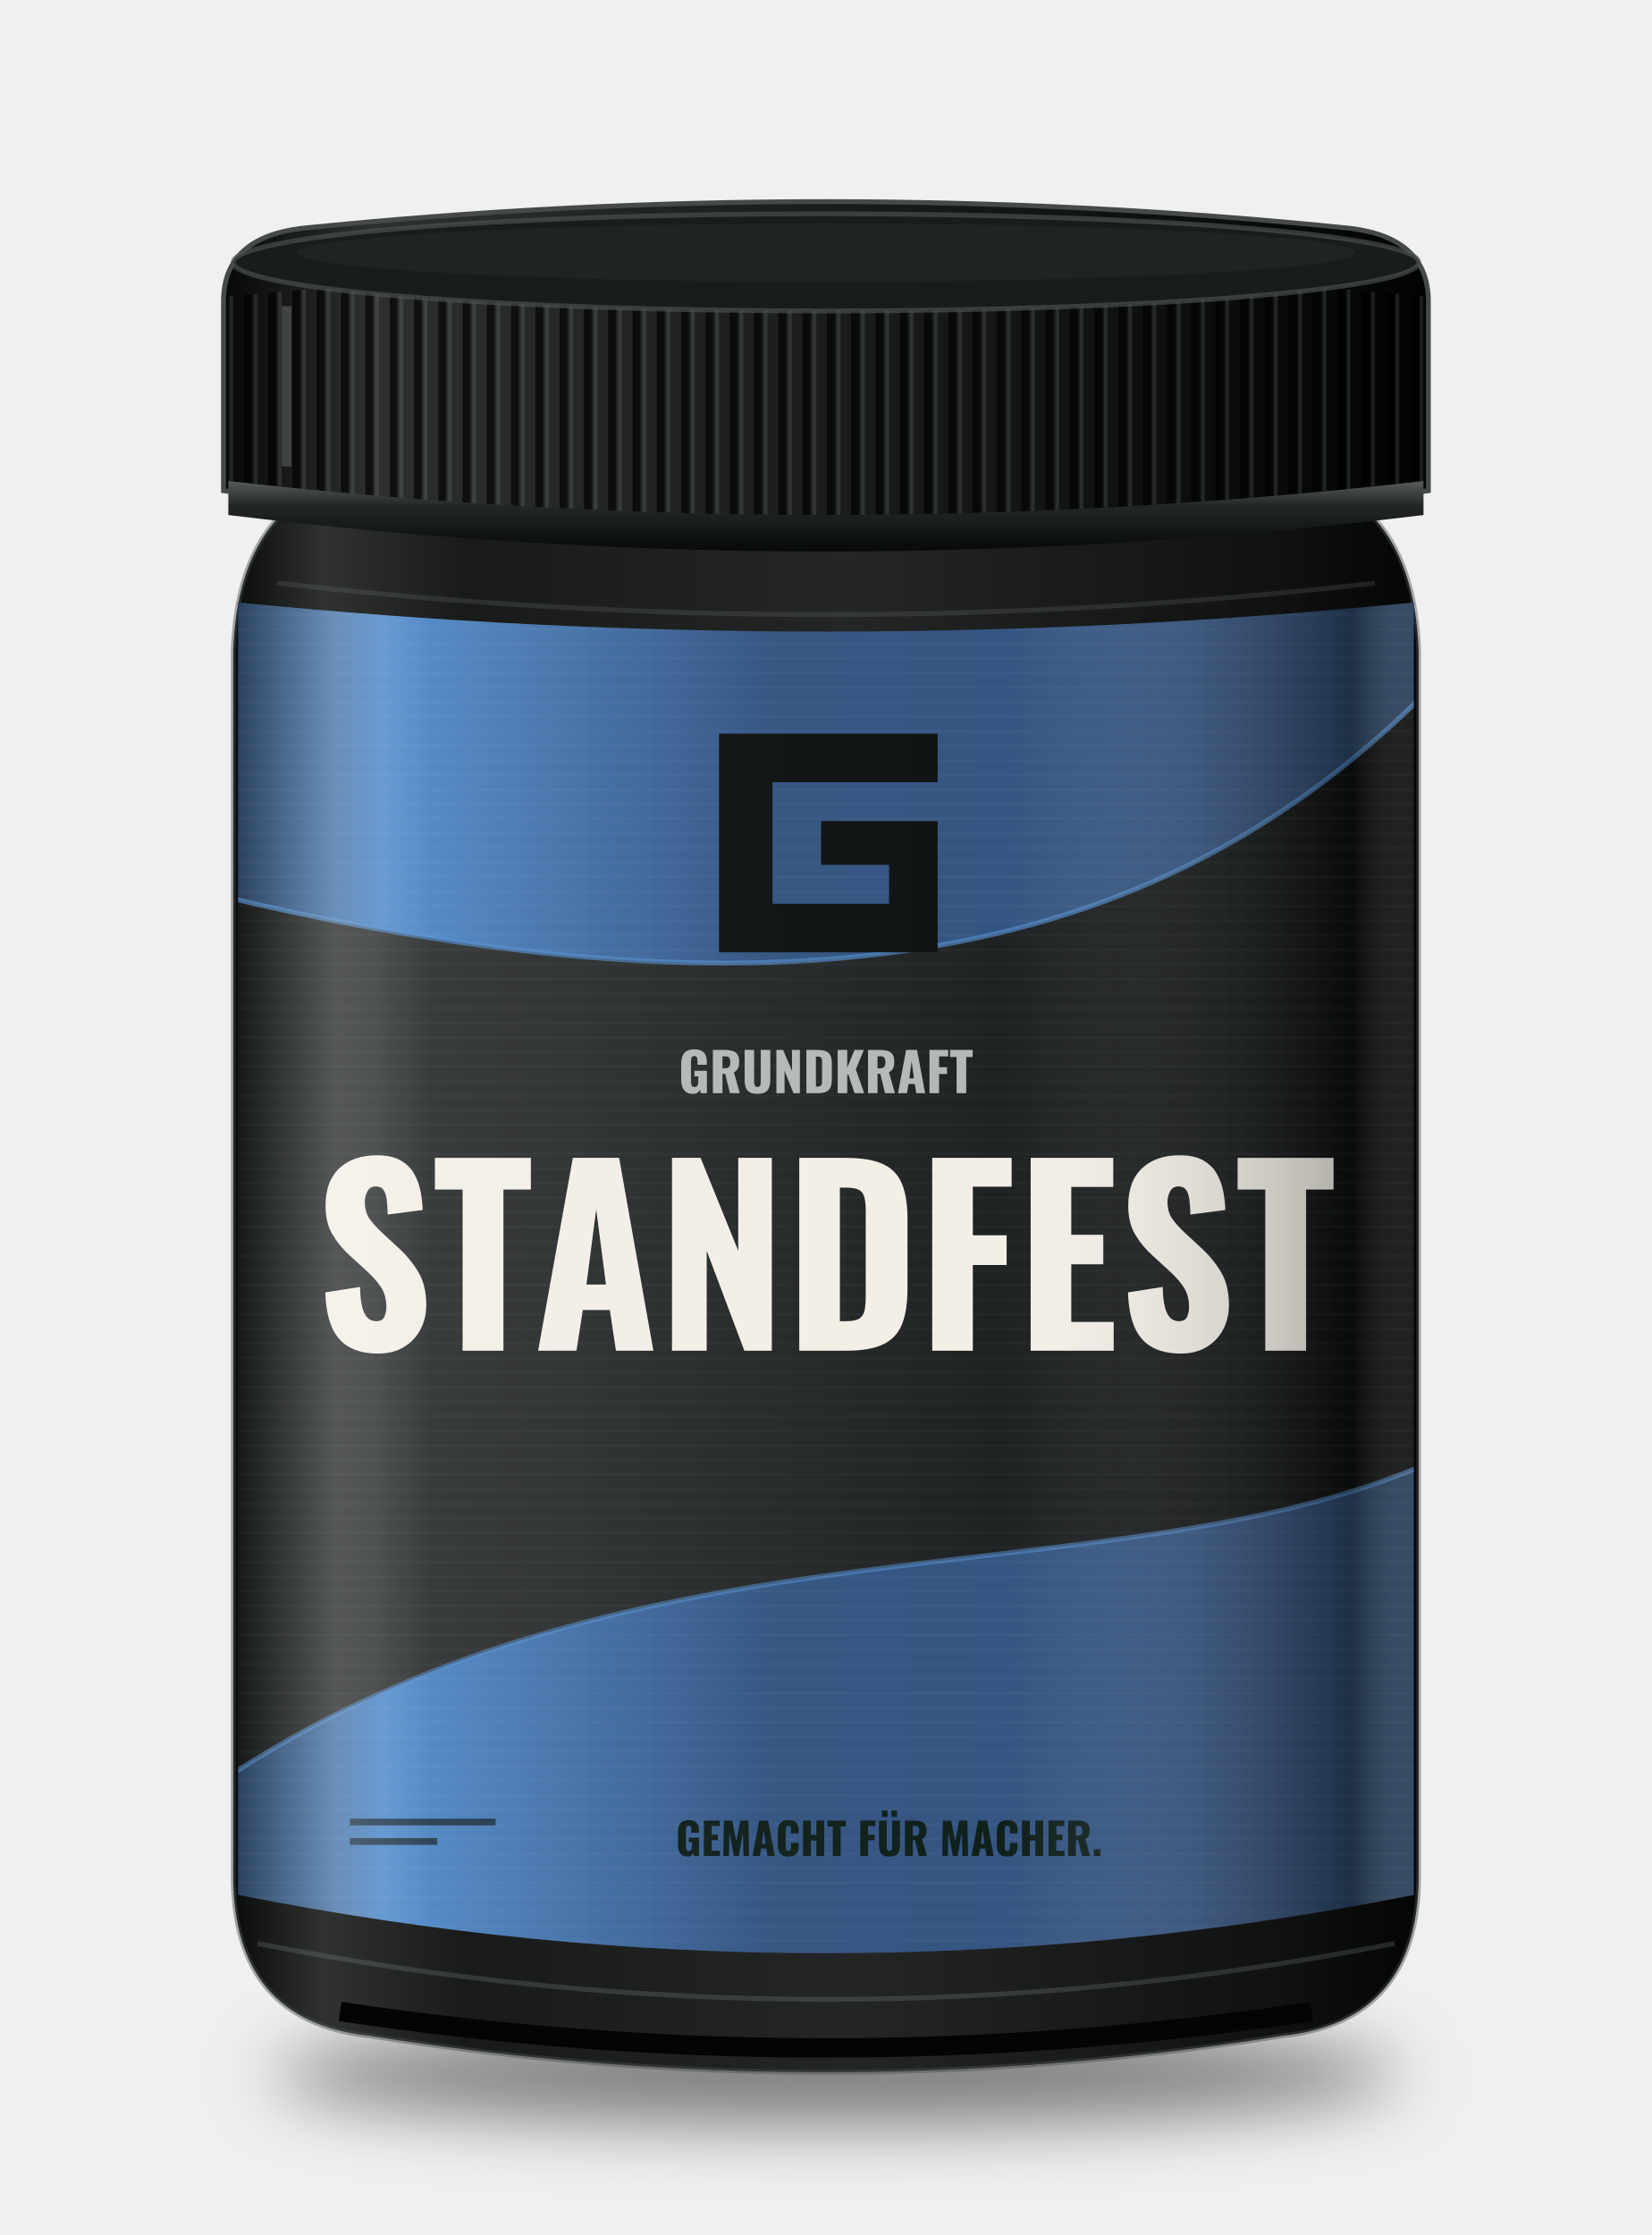
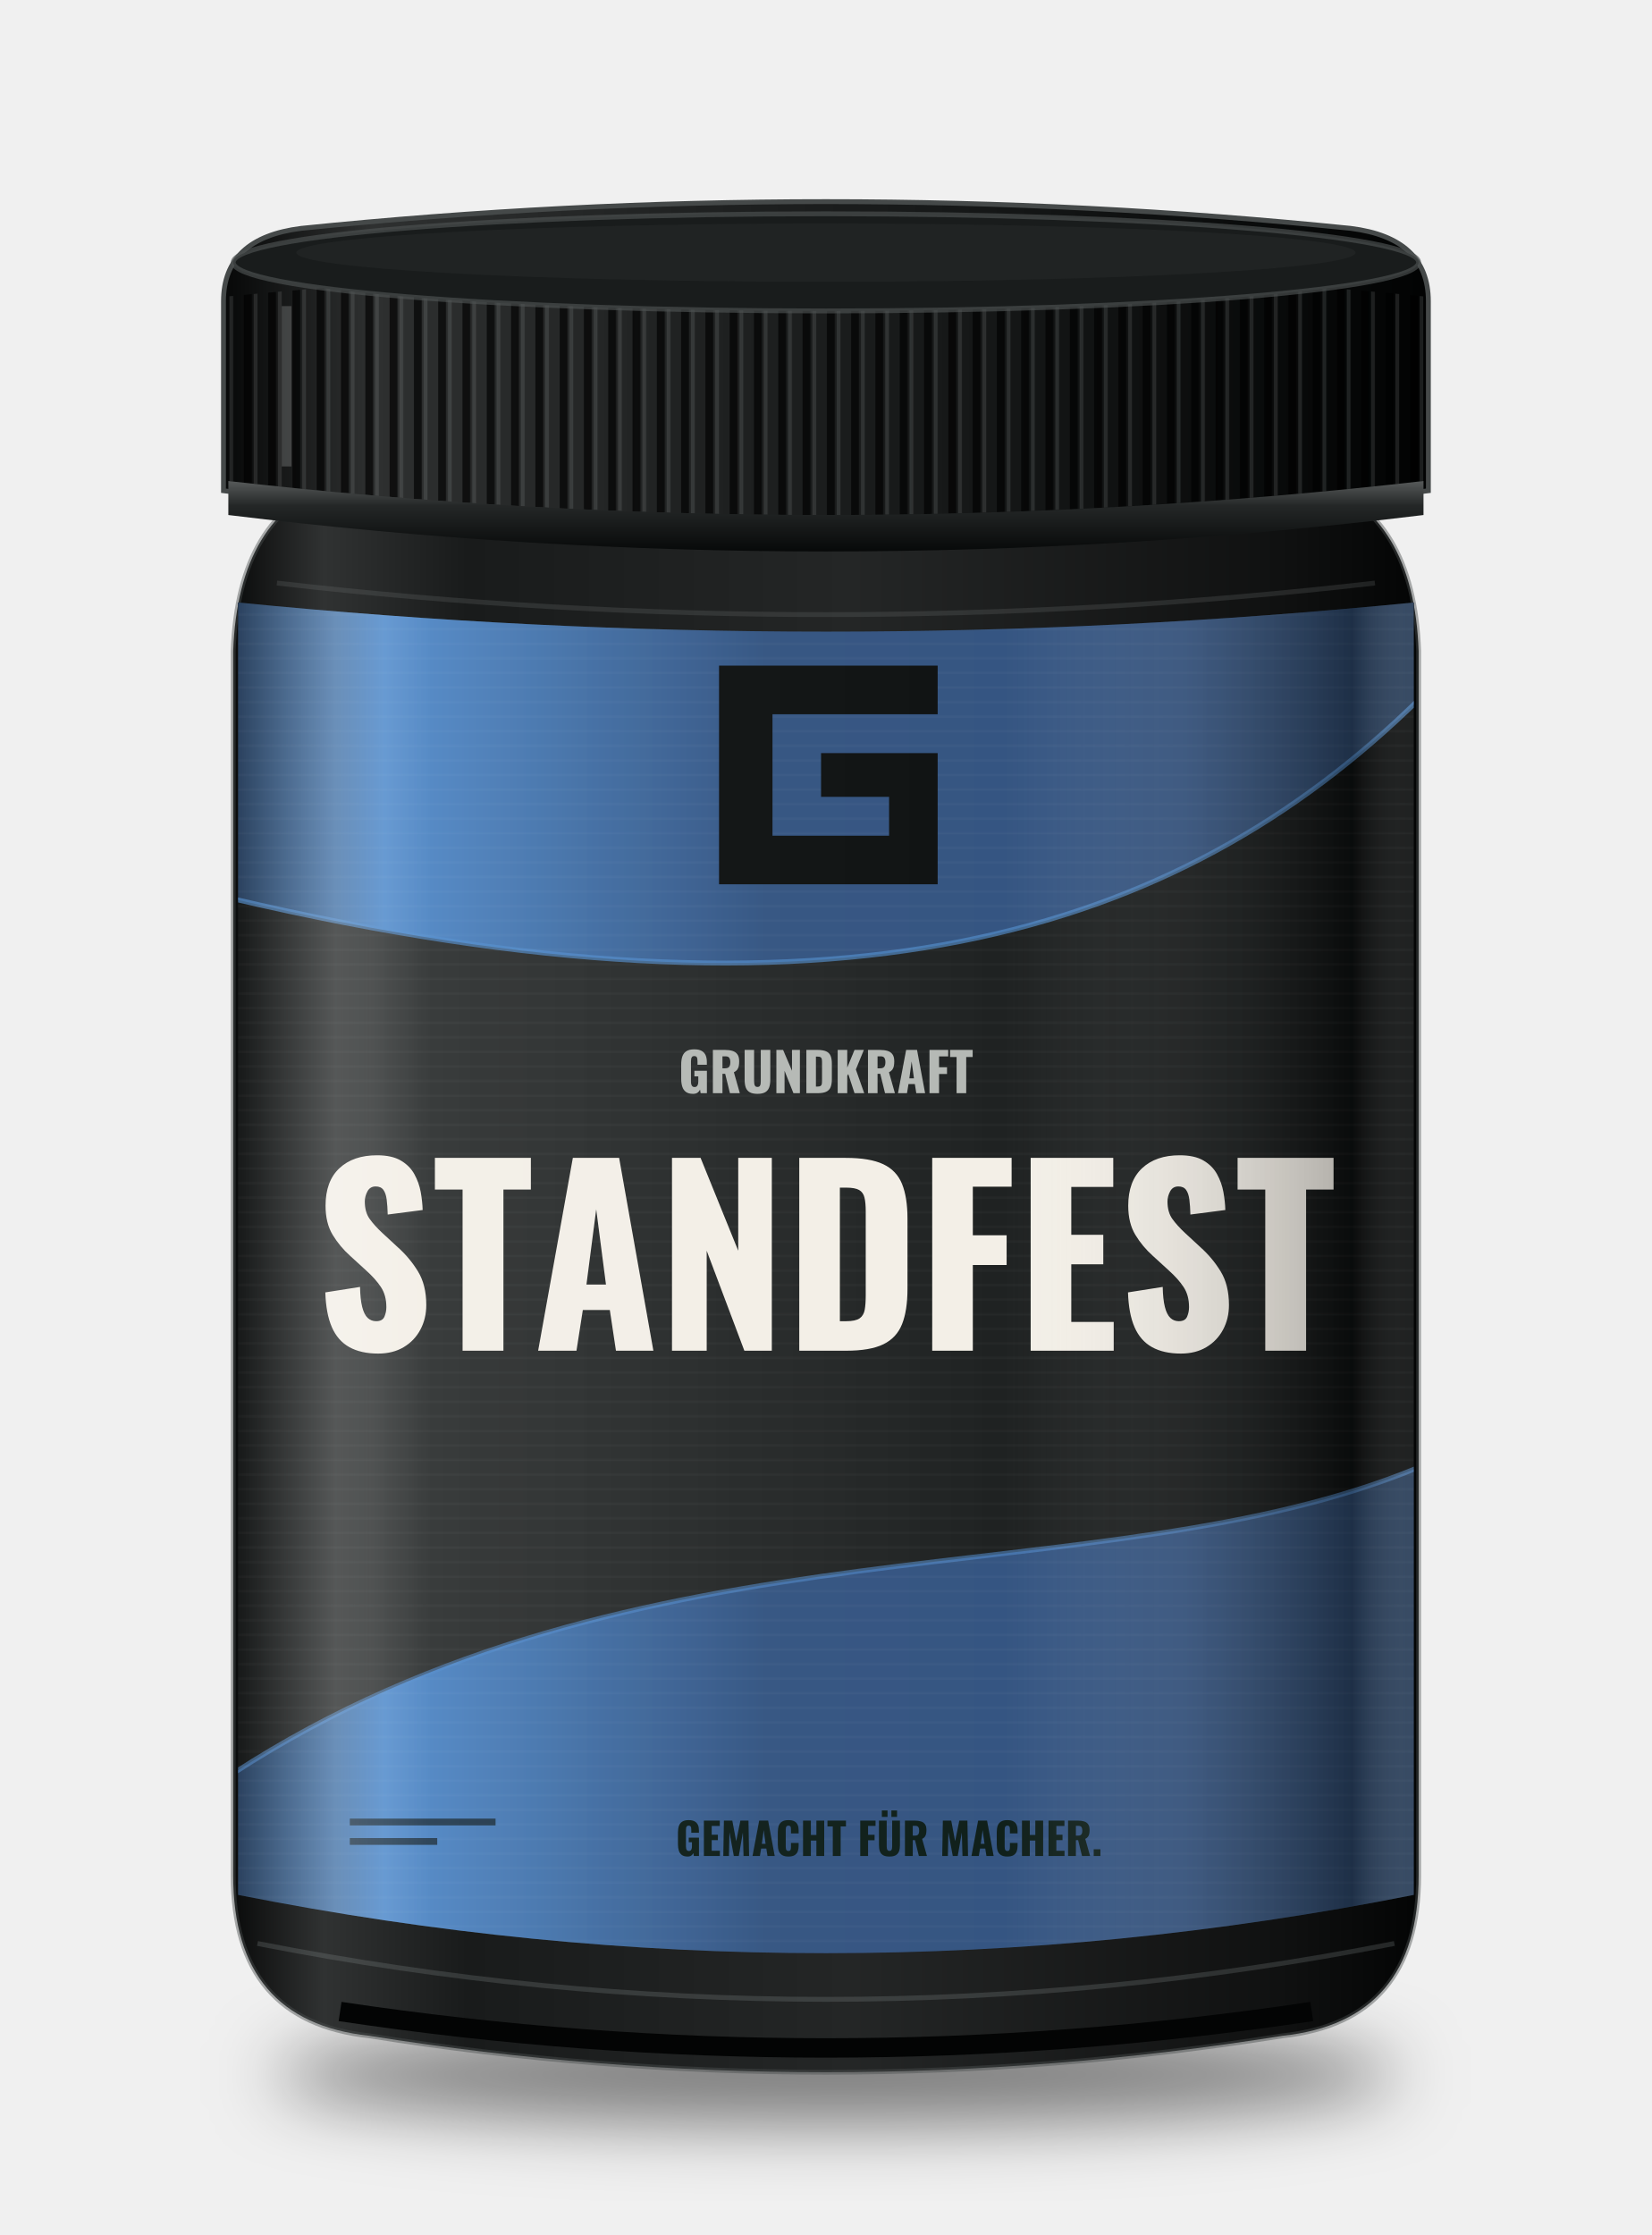
<svg xmlns="http://www.w3.org/2000/svg" viewBox="0 0 340 460" role="img" aria-labelledby="title desc">
  <defs>
    <linearGradient id="body">
      <stop stop-color="#080909" />
      <stop offset=".08" stop-color="#303232" />
      <stop offset=".2" stop-color="#191b1b" />
      <stop offset=".52" stop-color="#242626" />
      <stop offset=".88" stop-color="#101111" />
      <stop offset="1" stop-color="#030404" />
    </linearGradient>
    <linearGradient id="label">
      <stop stop-color="#101212" />
      <stop offset=".12" stop-color="#343737" />
      <stop offset=".38" stop-color="#292c2c" />
      <stop offset=".75" stop-color="#1b1e1e" />
      <stop offset="1" stop-color="#090b0b" />
    </linearGradient>
    <linearGradient id="color">
      <stop stop-color="#243954" />
      <stop offset=".13" stop-color="#548dcc" />
      <stop offset=".45" stop-color="#355582" />
      <stop offset=".8" stop-color="#355582" />
      <stop offset="1" stop-color="#243954" />
    </linearGradient>
    <linearGradient id="cap">
      <stop stop-color="#080909" />
      <stop offset=".12" stop-color="#2e3030" />
      <stop offset=".38" stop-color="#202222" />
      <stop offset=".7" stop-color="#121414" />
      <stop offset="1" stop-color="#020303" />
    </linearGradient>
    <linearGradient id="rim" x2="0" y2="1">
      <stop stop-color="#575a5a" />
      <stop offset=".35" stop-color="#242727" />
      <stop offset="1" stop-color="#070909" />
    </linearGradient>
    <linearGradient id="edge">
      <stop stop-color="#fff" stop-opacity="0" />
      <stop offset=".09" stop-color="#fff" stop-opacity=".2" />
      <stop offset=".17" stop-color="#fff" stop-opacity=".035" />
      <stop offset=".65" stop-color="#fff" stop-opacity="0" />
      <stop offset=".94" stop-color="#000" stop-opacity=".28" />
      <stop offset="1" stop-color="#fff" stop-opacity=".07" />
    </linearGradient>
    <pattern id="ribs" width="5" height="50" patternUnits="userSpaceOnUse">
      <path d="M1 0v50" stroke="#000" stroke-opacity=".65" stroke-width="1.6" />
      <path d="M2.6 0v50" stroke="#a5aaaa" stroke-opacity=".16" stroke-width=".8" />
    </pattern>
    <pattern id="satin" width="3" height="3" patternUnits="userSpaceOnUse">
      <path d="M0 .5h3" stroke="#fff" stroke-opacity=".025" stroke-width=".5" />
    </pattern>
    <filter id="shadow" x="-.3" y="-.8" width="1.6" height="2.6">
      <feGaussianBlur stdDeviation="7" />
    </filter>
    <clipPath id="labelClip">
      <path d="M49 124Q170 136 291 124v266Q170 414 49 390Z" />
    </clipPath>
  </defs>
  <ellipse cx="172" cy="427" rx="116" ry="10" fill="#000" opacity=".5" filter="url(#shadow)" />
  <path d="M69 99Q49 106 48 134v252q0 30 28 33 94 15 188 0 28-3 28-33V134q-1-28-21-35Z" fill="url(#body)" stroke="#4b4e4e" stroke-opacity=".45" />
  <path d="M57 120Q170 133 283 120" fill="none" stroke="#797e7e" stroke-opacity=".22" />
  <g clip-path="url(#labelClip)">
    <path d="M48 122h244v287H48z" fill="url(#label)" />
    <path d="M48 122h244v22C242 193 172 214 48 185Z" fill="url(#color)" />
    <path d="M48 185C172 214 242 193 292 144" fill="none" stroke="#548dcc" stroke-opacity=".65" />
    <path d="M48 365C131 311 227 329 292 302v108H48Z" fill="url(#color)" />
    <path d="M48 365C131 311 227 329 292 302" fill="none" stroke="#548dcc" stroke-opacity=".55" />
    <path d="M48 124h244v280H48z" fill="url(#satin)" />
-     <path d="M148 151h45v10h-34v25h24v-8h-14v-9h24v27h-45z" fill="#101313" />
+     <path id="label-g" transform="translate(0 -14)" d="M148 151h45v10h-34v25h24v-8h-14v-9h24v27h-45z" fill="#101313" />
    <path fill="#b5b9b5" d="M142.654 225.132Q141.73 225.132 141.197 224.747Q140.663 224.362 140.438 223.663Q140.212 222.965 140.212 222.052V219.06Q140.212 218.114 140.454 217.421Q140.696 216.728 141.284 216.349Q141.873 215.969 142.885 215.969Q143.875 215.969 144.442 216.299Q145.008 216.629 145.25 217.212Q145.492 217.795 145.492 218.576V219.148H143.567V218.422Q143.567 218.136 143.529 217.894Q143.49 217.652 143.353 217.503Q143.215 217.355 142.907 217.355Q142.588 217.355 142.445 217.525Q142.302 217.696 142.263 217.949Q142.225 218.202 142.225 218.477V222.602Q142.225 222.899 142.286 223.157Q142.346 223.416 142.505 223.576Q142.665 223.735 142.962 223.735Q143.27 223.735 143.435 223.57Q143.6 223.405 143.666 223.141Q143.732 222.877 143.732 222.58V221.535H142.929V220.38H145.503V225.0H144.205L144.095 224.263Q143.919 224.637 143.578 224.885Q143.237 225.132 142.654 225.132Z M146.735 225.0V216.09H149.188Q150.09 216.09 150.75 216.288Q151.41 216.486 151.779 216.998Q152.147 217.509 152.147 218.444Q152.147 218.994 152.059 219.423Q151.971 219.852 151.734 220.166Q151.498 220.479 151.058 220.688L152.279 225.0H150.244L149.265 221.007H148.704V225.0ZM148.704 219.874H149.254Q149.672 219.874 149.903 219.726Q150.134 219.577 150.227 219.296Q150.321 219.016 150.321 218.62Q150.321 218.048 150.112 217.729Q149.903 217.41 149.342 217.41H148.704Z M155.909 225.132Q154.886 225.132 154.308 224.797Q153.731 224.461 153.5 223.817Q153.269 223.174 153.269 222.239V216.09H155.216V222.536Q155.216 222.811 155.26 223.086Q155.304 223.361 155.452 223.537Q155.601 223.713 155.909 223.713Q156.228 223.713 156.371 223.537Q156.514 223.361 156.552 223.086Q156.591 222.811 156.591 222.536V216.09H158.549V222.239Q158.549 223.174 158.312 223.817Q158.076 224.461 157.504 224.797Q156.932 225.132 155.909 225.132Z M159.803 225.0V216.09H161.189L163.015 220.38V216.09H164.643V225.0H163.312L161.486 220.38V225.0Z M165.974 225.0V216.09H168.229Q169.395 216.09 170.044 216.382Q170.693 216.673 170.957 217.294Q171.221 217.916 171.221 218.906V222.14Q171.221 223.141 170.957 223.774Q170.693 224.406 170.049 224.703Q169.406 225.0 168.251 225.0ZM167.943 223.636H168.251Q168.702 223.636 168.9 223.504Q169.098 223.372 169.147 223.108Q169.197 222.844 169.197 222.448V218.565Q169.197 218.169 169.136 217.927Q169.076 217.685 168.878 217.575Q168.68 217.465 168.24 217.465H167.943Z M172.42 225.0V216.09H174.389V219.731L175.885 216.09H177.81L176.16 220.116L177.887 225.0H175.885L174.598 221.062L174.389 221.414V225.0Z M178.657 225.0V216.09H181.11Q182.012 216.09 182.672 216.288Q183.332 216.486 183.7 216.998Q184.069 217.509 184.069 218.444Q184.069 218.994 183.981 219.423Q183.893 219.852 183.656 220.166Q183.42 220.479 182.98 220.688L184.201 225.0H182.166L181.187 221.007H180.626V225.0ZM180.626 219.874H181.176Q181.594 219.874 181.825 219.726Q182.056 219.577 182.149 219.296Q182.243 219.016 182.243 218.62Q182.243 218.048 182.034 217.729Q181.825 217.41 181.264 217.41H180.626Z M184.828 225.0 186.511 216.09H188.755L190.416 225.0H188.601L188.304 223.119H186.995L186.687 225.0ZM187.171 221.942H188.117L187.644 218.466Z M191.318 225.0V216.09H195.168V217.421H193.287V219.665H194.926V221.04H193.287V225.0Z M196.895 225.0V217.553H195.553V216.09H200.206V217.553H198.875V225.0Z" />
    <path fill="#f3efe7" d="M77.842 278.588Q74.293 278.588 71.911 277.265Q69.53 275.942 68.316 273.173Q67.101 270.405 66.961 265.995L74.106 264.868Q74.153 267.416 74.55 268.984Q74.947 270.552 75.67 271.238Q76.394 271.924 77.422 271.924Q78.729 271.924 79.126 270.993Q79.523 270.062 79.523 269.033Q79.523 266.583 78.402 264.893Q77.282 263.202 75.367 261.487L72.098 258.498Q69.95 256.587 68.479 254.161Q67.008 251.736 67.008 248.159Q67.008 243.112 69.857 240.442Q72.705 237.771 77.608 237.771Q80.644 237.771 82.488 238.849Q84.333 239.927 85.29 241.666Q86.247 243.406 86.598 245.341Q86.948 247.277 86.995 249.041L79.803 249.972Q79.757 248.208 79.593 246.909Q79.43 245.611 78.916 244.9Q78.402 244.19 77.328 244.19Q76.161 244.19 75.624 245.219Q75.087 246.248 75.087 247.277Q75.087 249.482 76.091 250.879Q77.095 252.275 78.729 253.794L81.858 256.685Q84.333 258.89 86.037 261.683Q87.742 264.476 87.742 268.592Q87.742 271.385 86.528 273.663Q85.314 275.942 83.095 277.265Q80.877 278.588 77.842 278.588Z M95.213 278.0V244.827H89.516V238.31H109.27V244.827H103.619V278.0Z M110.764 278.0 117.909 238.31H127.435L134.486 278.0H126.781L125.52 269.621H119.963L118.656 278.0ZM120.71 264.378H124.726L122.718 248.894Z M138.316 278.0V238.31H144.199L151.951 257.42V238.31H158.863V278.0H153.212L145.46 257.42V278.0Z M164.513 278.0V238.31H174.086Q179.036 238.31 181.791 239.608Q184.546 240.907 185.667 243.675Q186.788 246.444 186.788 250.854V265.26Q186.788 269.719 185.667 272.536Q184.546 275.354 181.815 276.677Q179.083 278.0 174.179 278.0ZM172.872 271.924H174.179Q176.094 271.924 176.935 271.336Q177.775 270.748 177.985 269.572Q178.195 268.396 178.195 266.632V249.335Q178.195 247.571 177.939 246.493Q177.682 245.415 176.841 244.925Q176.001 244.435 174.133 244.435H172.872Z M191.878 278.0V238.31H208.222V244.239H200.237V254.235H207.195V260.36H200.237V278.0Z M212.145 278.0V238.31H229.143V244.288H220.504V254.137H227.088V260.213H220.504V272.071H229.236V278.0Z M243.059 278.588Q239.51 278.588 237.128 277.265Q234.746 275.942 233.532 273.173Q232.318 270.405 232.178 265.995L239.323 264.868Q239.37 267.416 239.767 268.984Q240.163 270.552 240.887 271.238Q241.611 271.924 242.638 271.924Q243.946 271.924 244.343 270.993Q244.74 270.062 244.74 269.033Q244.74 266.583 243.619 264.893Q242.498 263.202 240.584 261.487L237.315 258.498Q235.167 256.587 233.696 254.161Q232.225 251.736 232.225 248.159Q232.225 243.112 235.073 240.442Q237.922 237.771 242.825 237.771Q245.861 237.771 247.705 238.849Q249.55 239.927 250.507 241.666Q251.464 243.406 251.815 245.341Q252.165 247.277 252.211 249.041L245.02 249.972Q244.973 248.208 244.81 246.909Q244.646 245.611 244.133 244.9Q243.619 244.19 242.545 244.19Q241.378 244.19 240.841 245.219Q240.304 246.248 240.304 247.277Q240.304 249.482 241.308 250.879Q242.312 252.275 243.946 253.794L247.075 256.685Q249.55 258.89 251.254 261.683Q252.959 264.476 252.959 268.592Q252.959 271.385 251.744 273.663Q250.53 275.942 248.312 277.265Q246.094 278.588 243.059 278.588Z M260.43 278.0V244.827H254.733V238.31H274.486V244.827H268.836V278.0Z" />
    <path fill="#10201b" d="M141.542 382.108Q140.786 382.108 140.349 381.793Q139.913 381.478 139.728 380.906Q139.544 380.335 139.544 379.588V377.14Q139.544 376.366 139.742 375.799Q139.94 375.232 140.421 374.922Q140.903 374.611 141.731 374.611Q142.541 374.611 143.004 374.881Q143.468 375.151 143.666 375.628Q143.864 376.105 143.864 376.744V377.212H142.289V376.618Q142.289 376.384 142.257 376.186Q142.226 375.988 142.113 375.866Q142.001 375.745 141.749 375.745Q141.488 375.745 141.371 375.885Q141.254 376.024 141.222 376.231Q141.191 376.438 141.191 376.663V380.038Q141.191 380.281 141.24 380.493Q141.29 380.704 141.42 380.834Q141.551 380.965 141.794 380.965Q142.046 380.965 142.181 380.83Q142.316 380.695 142.37 380.479Q142.424 380.263 142.424 380.02V379.165H141.767V378.22H143.873V382.0H142.811L142.721 381.397Q142.577 381.703 142.298 381.905Q142.019 382.108 141.542 382.108Z M144.881 382.0V374.71H148.157V375.808H146.492V377.617H147.761V378.733H146.492V380.911H148.175V382.0Z M148.877 382.0 149.003 374.71H150.731L151.532 378.949L152.396 374.71H154.061L154.187 382.0H153.044L152.909 377.149L152.063 382.0H151.046L150.146 377.113L150.038 382.0Z M154.889 382.0 156.266 374.71H158.102L159.461 382.0H157.976L157.733 380.461H156.662L156.41 382.0ZM156.806 379.498H157.58L157.193 376.654Z M162.287 382.108Q161.459 382.108 160.977 381.807Q160.496 381.505 160.298 380.961Q160.1 380.416 160.1 379.678V377.05Q160.1 376.294 160.298 375.75Q160.496 375.205 160.977 374.908Q161.459 374.611 162.287 374.611Q163.097 374.611 163.551 374.876Q164.006 375.142 164.195 375.619Q164.384 376.096 164.384 376.717V377.347H162.809V376.618Q162.809 376.402 162.786 376.204Q162.764 376.006 162.656 375.875Q162.548 375.745 162.287 375.745Q162.035 375.745 161.913 375.88Q161.792 376.015 161.76 376.217Q161.729 376.42 161.729 376.645V380.074Q161.729 380.317 161.769 380.519Q161.81 380.722 161.931 380.843Q162.053 380.965 162.287 380.965Q162.539 380.965 162.647 380.834Q162.755 380.704 162.782 380.497Q162.809 380.29 162.809 380.074V379.309H164.384V379.939Q164.384 380.56 164.199 381.05Q164.015 381.541 163.56 381.825Q163.106 382.108 162.287 382.108Z M165.293 382.0V374.71H166.904V377.662H168.038V374.71H169.649V382.0H168.038V378.814H166.904V382.0Z M171.413 382.0V375.907H170.315V374.71H174.122V375.907H173.033V382.0Z  M177.065 382.0V374.71H180.215V375.799H178.676V377.635H180.017V378.76H178.676V382.0Z M183.077 382.108Q182.24 382.108 181.767 381.834Q181.295 381.559 181.106 381.033Q180.917 380.506 180.917 379.741V374.71H182.51V379.984Q182.51 380.209 182.546 380.434Q182.582 380.659 182.703 380.803Q182.825 380.947 183.077 380.947Q183.338 380.947 183.455 380.803Q183.572 380.659 183.603 380.434Q183.635 380.209 183.635 379.984V374.71H185.237V379.741Q185.237 380.506 185.043 381.033Q184.85 381.559 184.382 381.834Q183.914 382.108 183.077 382.108ZM183.473 373.954V372.622H184.643V373.954ZM181.511 373.954V372.622H182.681V373.954Z M186.263 382.0V374.71H188.27Q189.008 374.71 189.548 374.872Q190.088 375.034 190.389 375.452Q190.691 375.871 190.691 376.636Q190.691 377.086 190.619 377.437Q190.547 377.788 190.353 378.044Q190.16 378.301 189.8 378.472L190.799 382.0H189.134L188.333 378.733H187.874V382.0ZM187.874 377.806H188.324Q188.666 377.806 188.855 377.684Q189.044 377.563 189.12 377.333Q189.197 377.104 189.197 376.78Q189.197 376.312 189.026 376.051Q188.855 375.79 188.396 375.79H187.874Z  M193.94 382.0 194.066 374.71H195.794L196.595 378.949L197.459 374.71H199.124L199.25 382.0H198.107L197.972 377.149L197.126 382.0H196.109L195.209 377.113L195.101 382.0Z M199.952 382.0 201.329 374.71H203.165L204.524 382.0H203.039L202.796 380.461H201.725L201.473 382.0ZM201.869 379.498H202.643L202.256 376.654Z M207.35 382.108Q206.522 382.108 206.04 381.807Q205.559 381.505 205.361 380.961Q205.163 380.416 205.163 379.678V377.05Q205.163 376.294 205.361 375.75Q205.559 375.205 206.04 374.908Q206.522 374.611 207.35 374.611Q208.16 374.611 208.614 374.876Q209.069 375.142 209.258 375.619Q209.447 376.096 209.447 376.717V377.347H207.872V376.618Q207.872 376.402 207.849 376.204Q207.827 376.006 207.719 375.875Q207.611 375.745 207.35 375.745Q207.098 375.745 206.976 375.88Q206.855 376.015 206.823 376.217Q206.792 376.42 206.792 376.645V380.074Q206.792 380.317 206.832 380.519Q206.873 380.722 206.994 380.843Q207.116 380.965 207.35 380.965Q207.602 380.965 207.71 380.834Q207.818 380.704 207.845 380.497Q207.872 380.29 207.872 380.074V379.309H209.447V379.939Q209.447 380.56 209.262 381.05Q209.078 381.541 208.623 381.825Q208.169 382.108 207.35 382.108Z M210.356 382.0V374.71H211.967V377.662H213.101V374.71H214.712V382.0H213.101V378.814H211.967V382.0Z M215.819 382.0V374.71H219.095V375.808H217.43V377.617H218.699V378.733H217.43V380.911H219.113V382.0Z M219.842 382.0V374.71H221.849Q222.587 374.71 223.127 374.872Q223.667 375.034 223.968 375.452Q224.27 375.871 224.27 376.636Q224.27 377.086 224.198 377.437Q224.126 377.788 223.932 378.044Q223.739 378.301 223.379 378.472L224.378 382.0H222.713L221.912 378.733H221.453V382.0ZM221.453 377.806H221.903Q222.245 377.806 222.434 377.684Q222.623 377.563 222.699 377.333Q222.776 377.104 222.776 376.78Q222.776 376.312 222.605 376.051Q222.434 375.79 221.975 375.79H221.453Z M225.116 382.0V380.614H226.502V382.0Z" />
    <path d="M72 375h30m-30 4h18" stroke="#111818" stroke-width="1.4" opacity=".65" />
    <path d="M48 123h244v282H48z" fill="url(#edge)" />
  </g>
  <path d="M53 400Q170 423 287 400" fill="none" stroke="#a4abab" stroke-opacity=".2" />
  <path d="M70 414Q170 429 270 414" fill="none" stroke="#030404" stroke-width="4" />
  <path d="M46 62Q46 49 62 47 170 36 278 47 294 49 294 62v39Q170 117 46 101Z" fill="url(#cap)" stroke="#454949" stroke-width="1" />
  <path d="M47 61Q170 49 293 61v38Q170 113 47 99Z" fill="url(#ribs)" />
  <ellipse cx="170" cy="54" rx="122" ry="10" fill="#191c1c" stroke="#4d5252" stroke-opacity=".65" />
  <ellipse cx="170" cy="52" rx="109" ry="6" fill="#202323" />
  <path d="M47 99Q170 113 293 99v7Q170 121 47 106Z" fill="url(#rim)" />
  <path d="M59 63v33" stroke="#d6dddd" stroke-opacity=".22" stroke-width="2" />
</svg>
